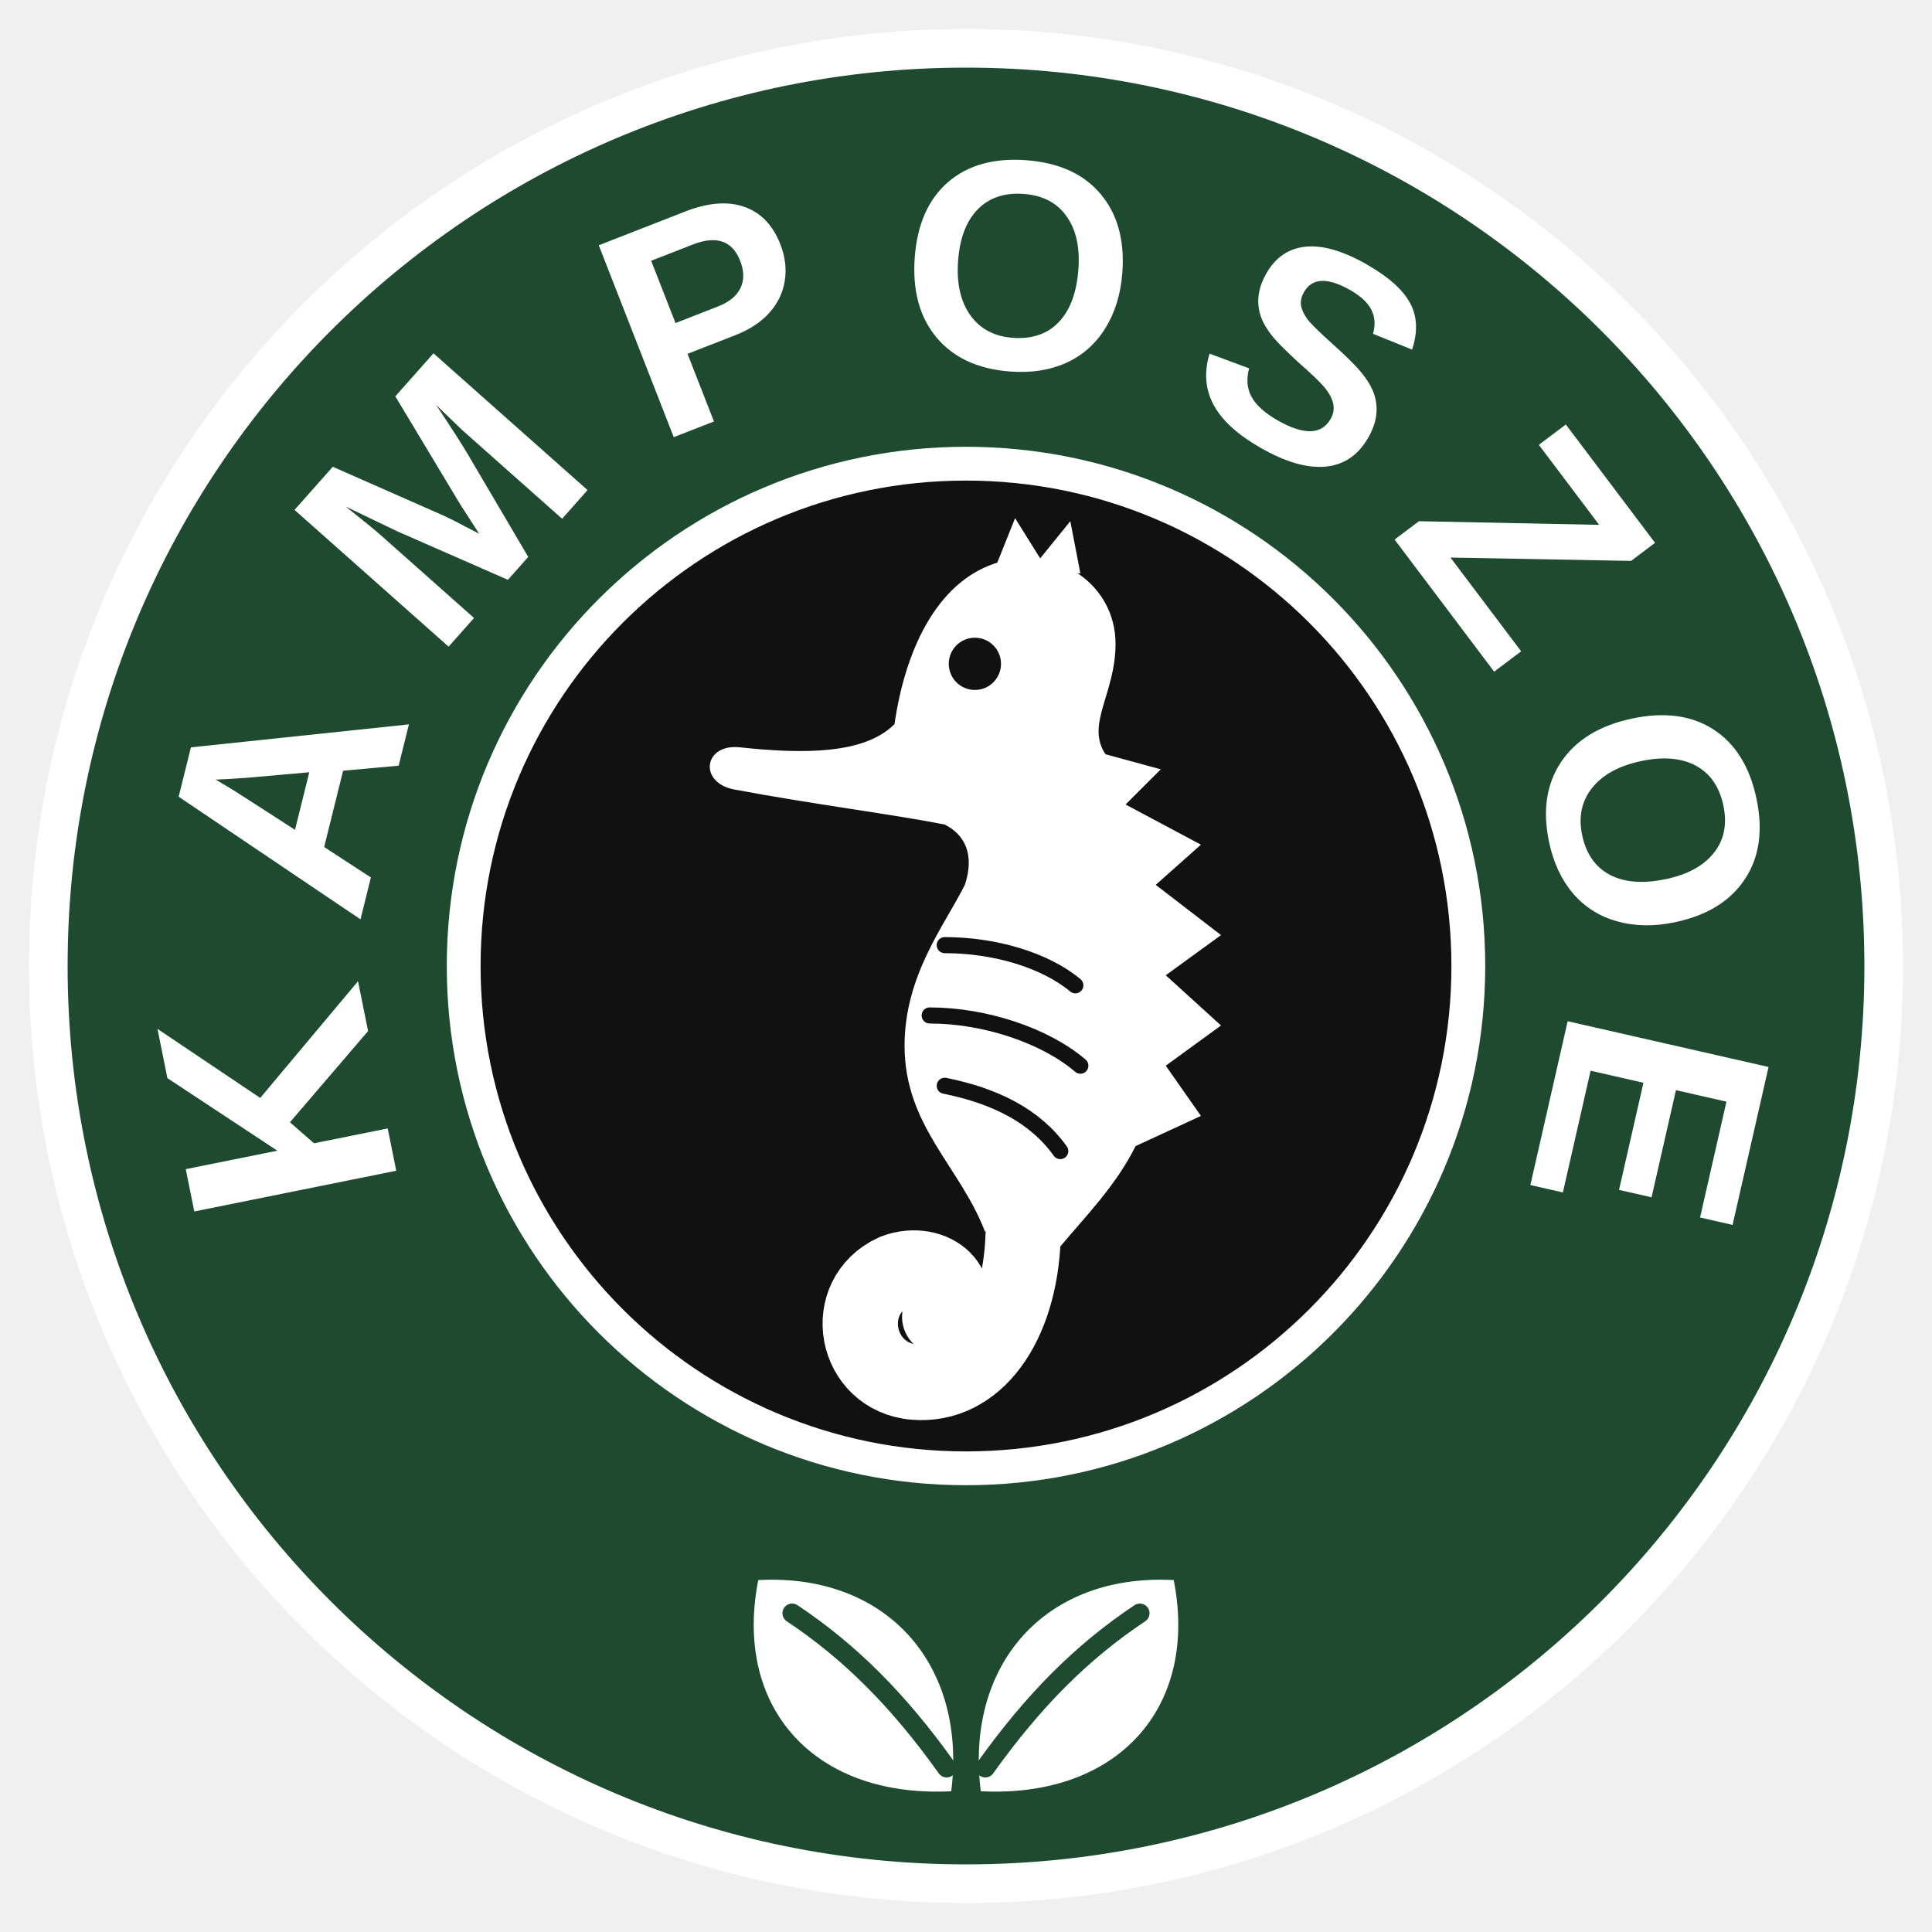
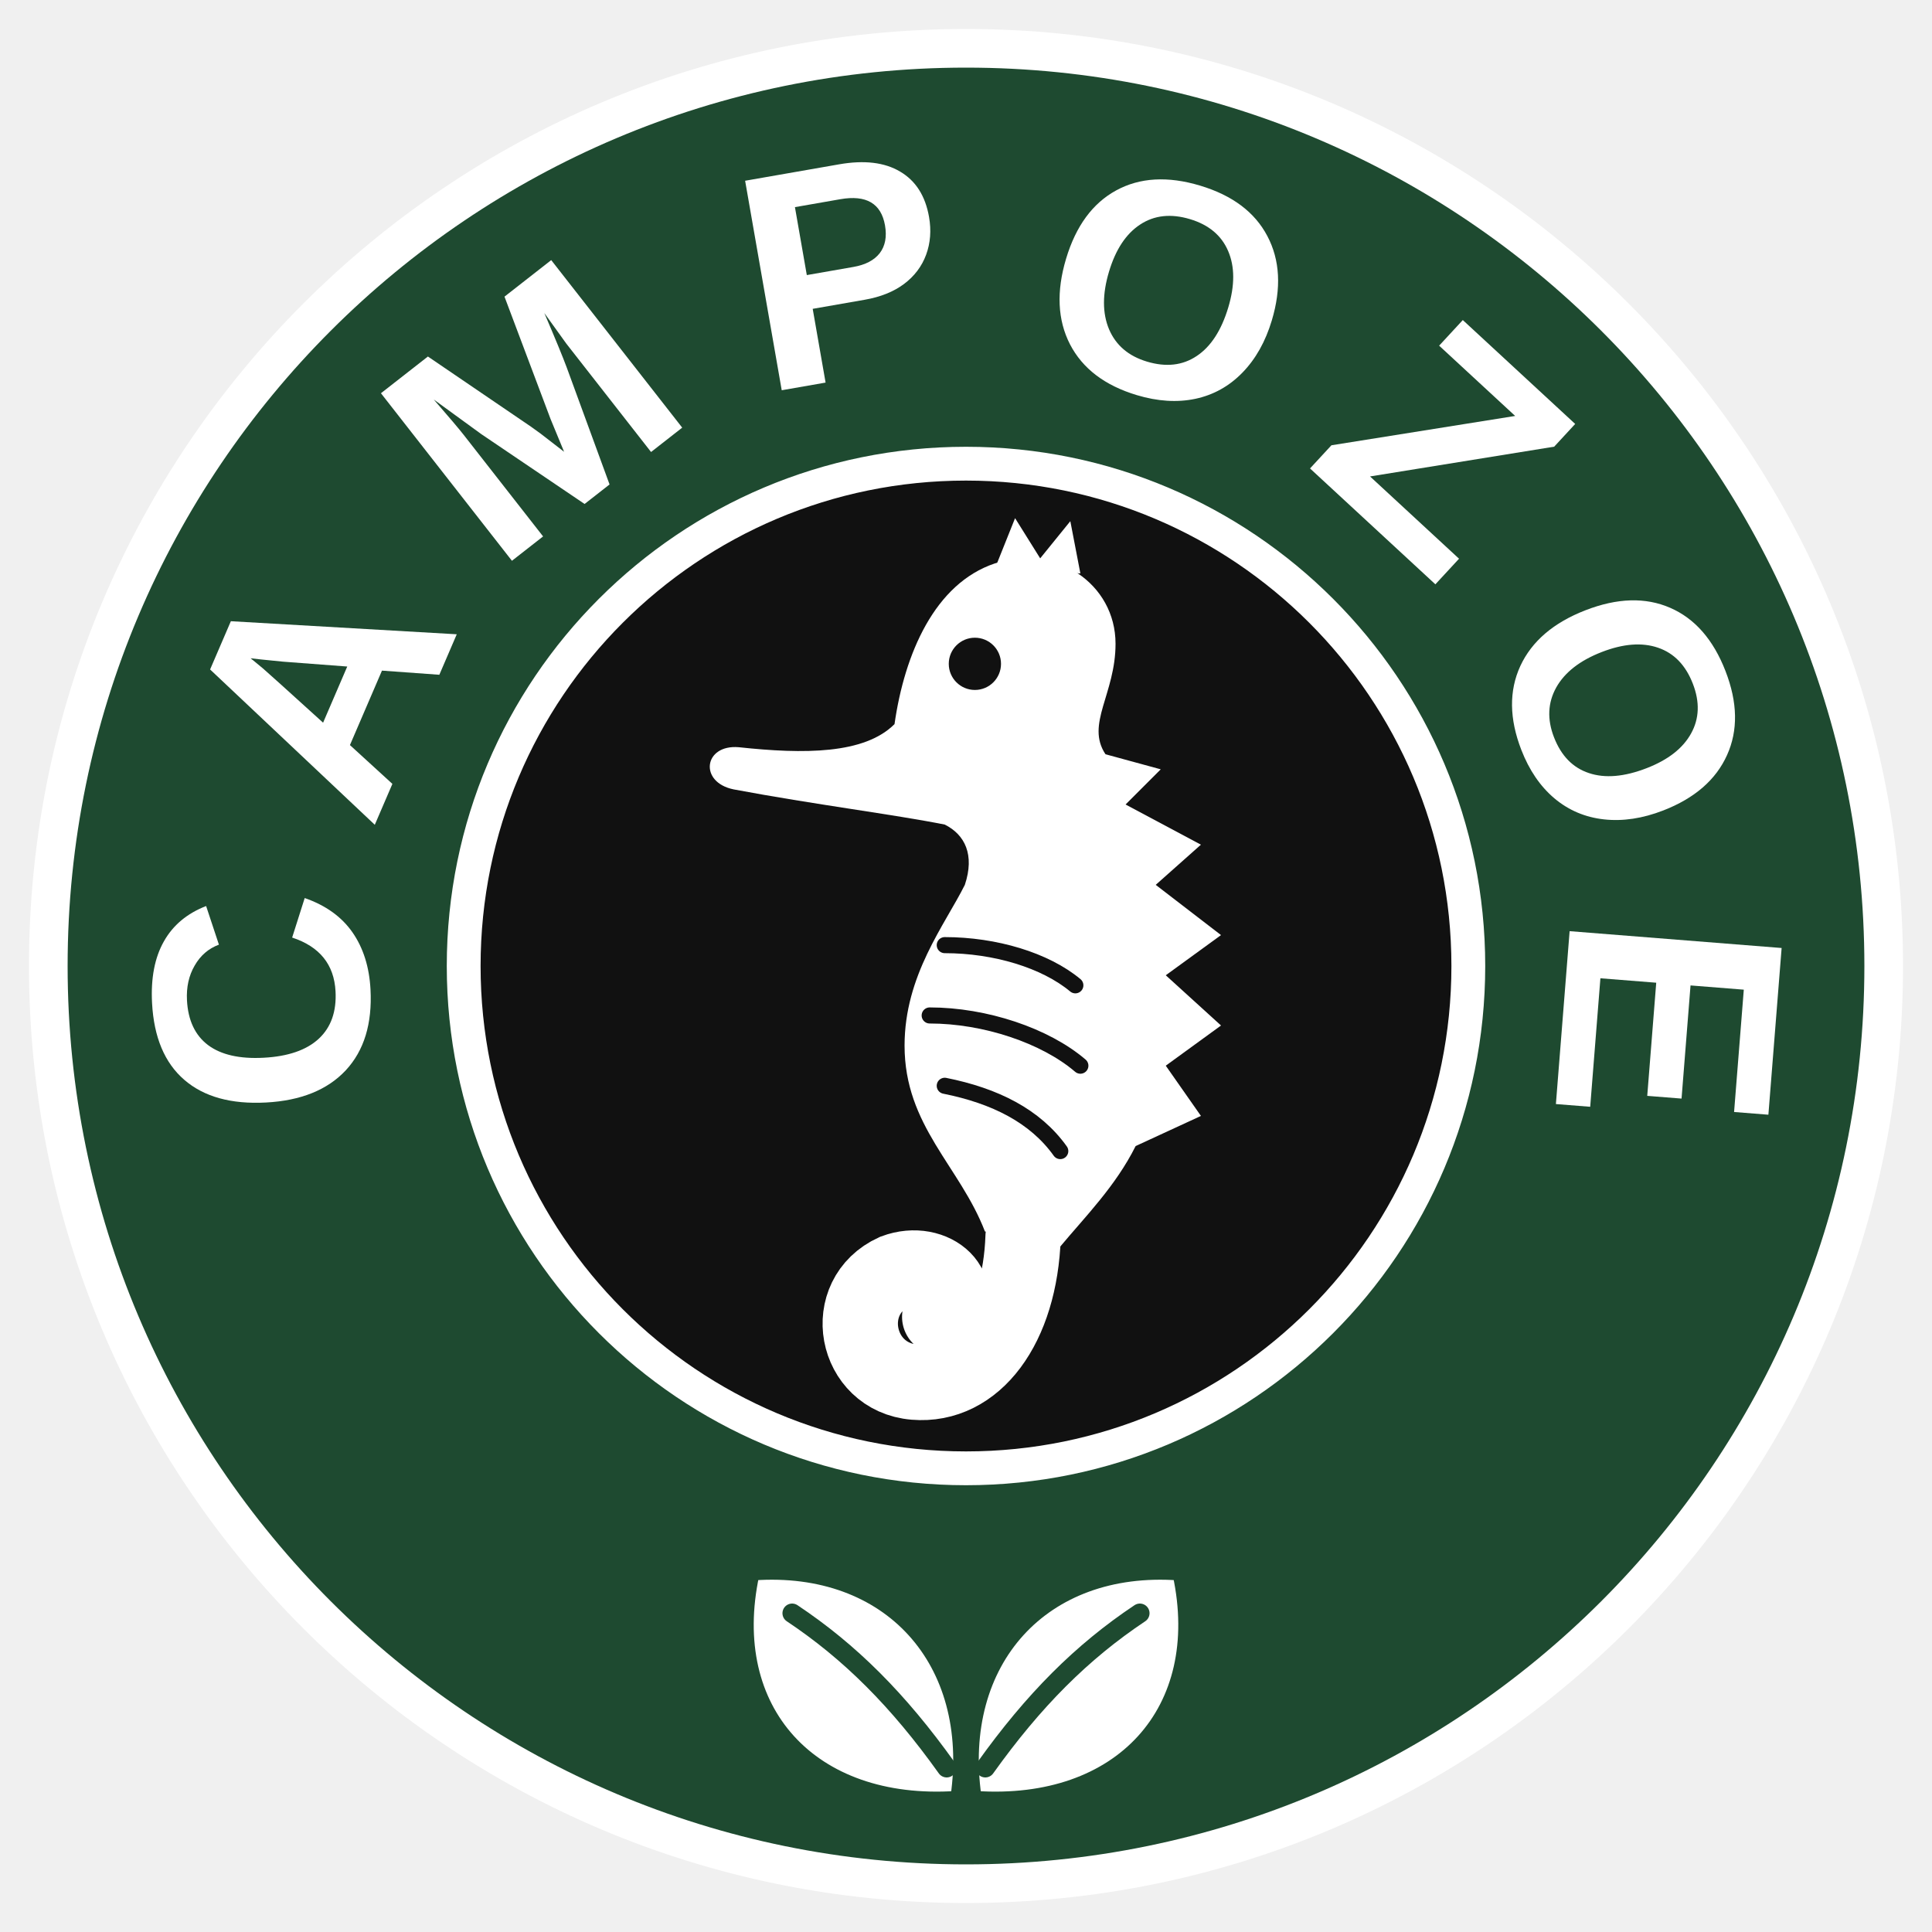
<svg xmlns="http://www.w3.org/2000/svg" viewBox="0 0 200 200">
  <circle cx="100" cy="100" r="97" fill="#fff" />
  <circle cx="100" cy="100" r="93" fill="#1e4a30" />
  <circle cx="100" cy="100" r="52" fill="#111" stroke="#fff" stroke-width="3.5" />
-   <g fill="#fff" font-family="Arial Black, Arial, Helvetica, sans-serif" font-weight="900" font-size="31" text-anchor="middle">
-     <text x="39.22" y="112.26" transform="rotate(258.60 39.22 112.26)">K</text>
-     <text x="39.83" y="85.05" transform="rotate(283.95 39.83 85.05)">A</text>
-     <text x="53.63" y="58.84" transform="rotate(311.59 53.63 58.84)">M</text>
-     <text x="77.44" y="42.25" transform="rotate(338.66 77.44 42.25)">P</text>
-     <text x="104.65" y="38.17" transform="rotate(364.30 104.65 38.17)">O</text>
-     <text x="130.67" y="46.12" transform="rotate(389.65 130.67 46.12)">S</text>
-     <text x="149.51" y="62.68" transform="rotate(412.99 149.51 62.68)">Z</text>
-     <text x="160.66" y="87.17" transform="rotate(438.06 160.66 87.17)">O</text>
-     <text x="160.45" y="113.77" transform="rotate(462.83 160.45 113.77)">E</text>
+   <g fill="#fff" font-family="Arial Black, Arial, Helvetica, sans-serif" font-weight="900" font-size="32" text-anchor="middle">
+     <text x="38.09" y="103.31" transform="rotate(266.94 38.09 103.31)">C</text>
+     <text x="43.05" y="75.50" transform="rotate(293.28 43.05 75.50)">A</text>
+     <text x="61.81" y="51.16" transform="rotate(321.98 61.81 51.16)">M</text>
+     <text x="89.33" y="38.93" transform="rotate(350.09 89.33 38.93)">P</text>
+     <text x="117.83" y="40.62" transform="rotate(376.72 117.83 40.62)">O</text>
+     <text x="142.09" y="54.48" transform="rotate(402.75 142.09 54.48)">Z</text>
+     <text x="157.80" y="77.57" transform="rotate(428.79 157.80 77.57)">O</text>
+     <text x="161.81" y="104.90" transform="rotate(454.54 161.81 104.90)">E</text>
  </g>
  <g transform="translate(51 50) scale(1.04)">
    <path d="M50 8 C56 6 62 10 62 16 C62 21 59 24 61 27 L66.5 28.5 L63 32 L70.5 36 L66 40 L72.5 45 L67 49 L72.5 54 L67 58 L70.5 63 L64 66 C62 70 59 73 56.5 76 L49 74.5 C46.5 68 41 64 41 56 C41 49 45 44 47 40 C48 37 47 35 45 34 C40 33 32 32 24 30.5 C20.5 29.8 21 26 24.5 26.3 C31 27 37 27 40 24 C41 17 44 10 50 8 Z" fill="#fff" />
    <path d="M50 8.5 L52 3.5 L54.5 7.5 L57.5 3.8 L58.5 9 Z" fill="#fff" />
    <path d="M52.8 75 C52.5 84 48 90 42 89.5 C36 89 34.5 81 40 78.5 C44 77 47.5 80.5 44.5 83" fill="none" stroke="#fff" stroke-width="7.5" stroke-linecap="round" />
    <circle cx="48" cy="18" r="2.6" fill="#111" />
    <g fill="none" stroke="#111" stroke-width="1.6" stroke-linecap="round">
      <path d="M45 46 C50 46 55 47.5 58 50" />
      <path d="M43.5 53 C49 53 55 55 58.5 58" />
      <path d="M45 60 C50 61 54 63 56.5 66.5" />
    </g>
  </g>
  <g fill="#fff" stroke="#1e4a30" stroke-width="1.2">
    <path d="M99 186 C84 187 75 177 78 163 C92 162 101 172 99 186 Z" />
    <path d="M101 186 C116 187 125 177 122 163 C108 162 99 172 101 186 Z" />
  </g>
  <g fill="none" stroke="#1e4a30" stroke-width="2" stroke-linecap="round">
    <path d="M98 183 C93 176 88 171 82 167" />
    <path d="M102 183 C107 176 112 171 118 167" />
  </g>
</svg>
